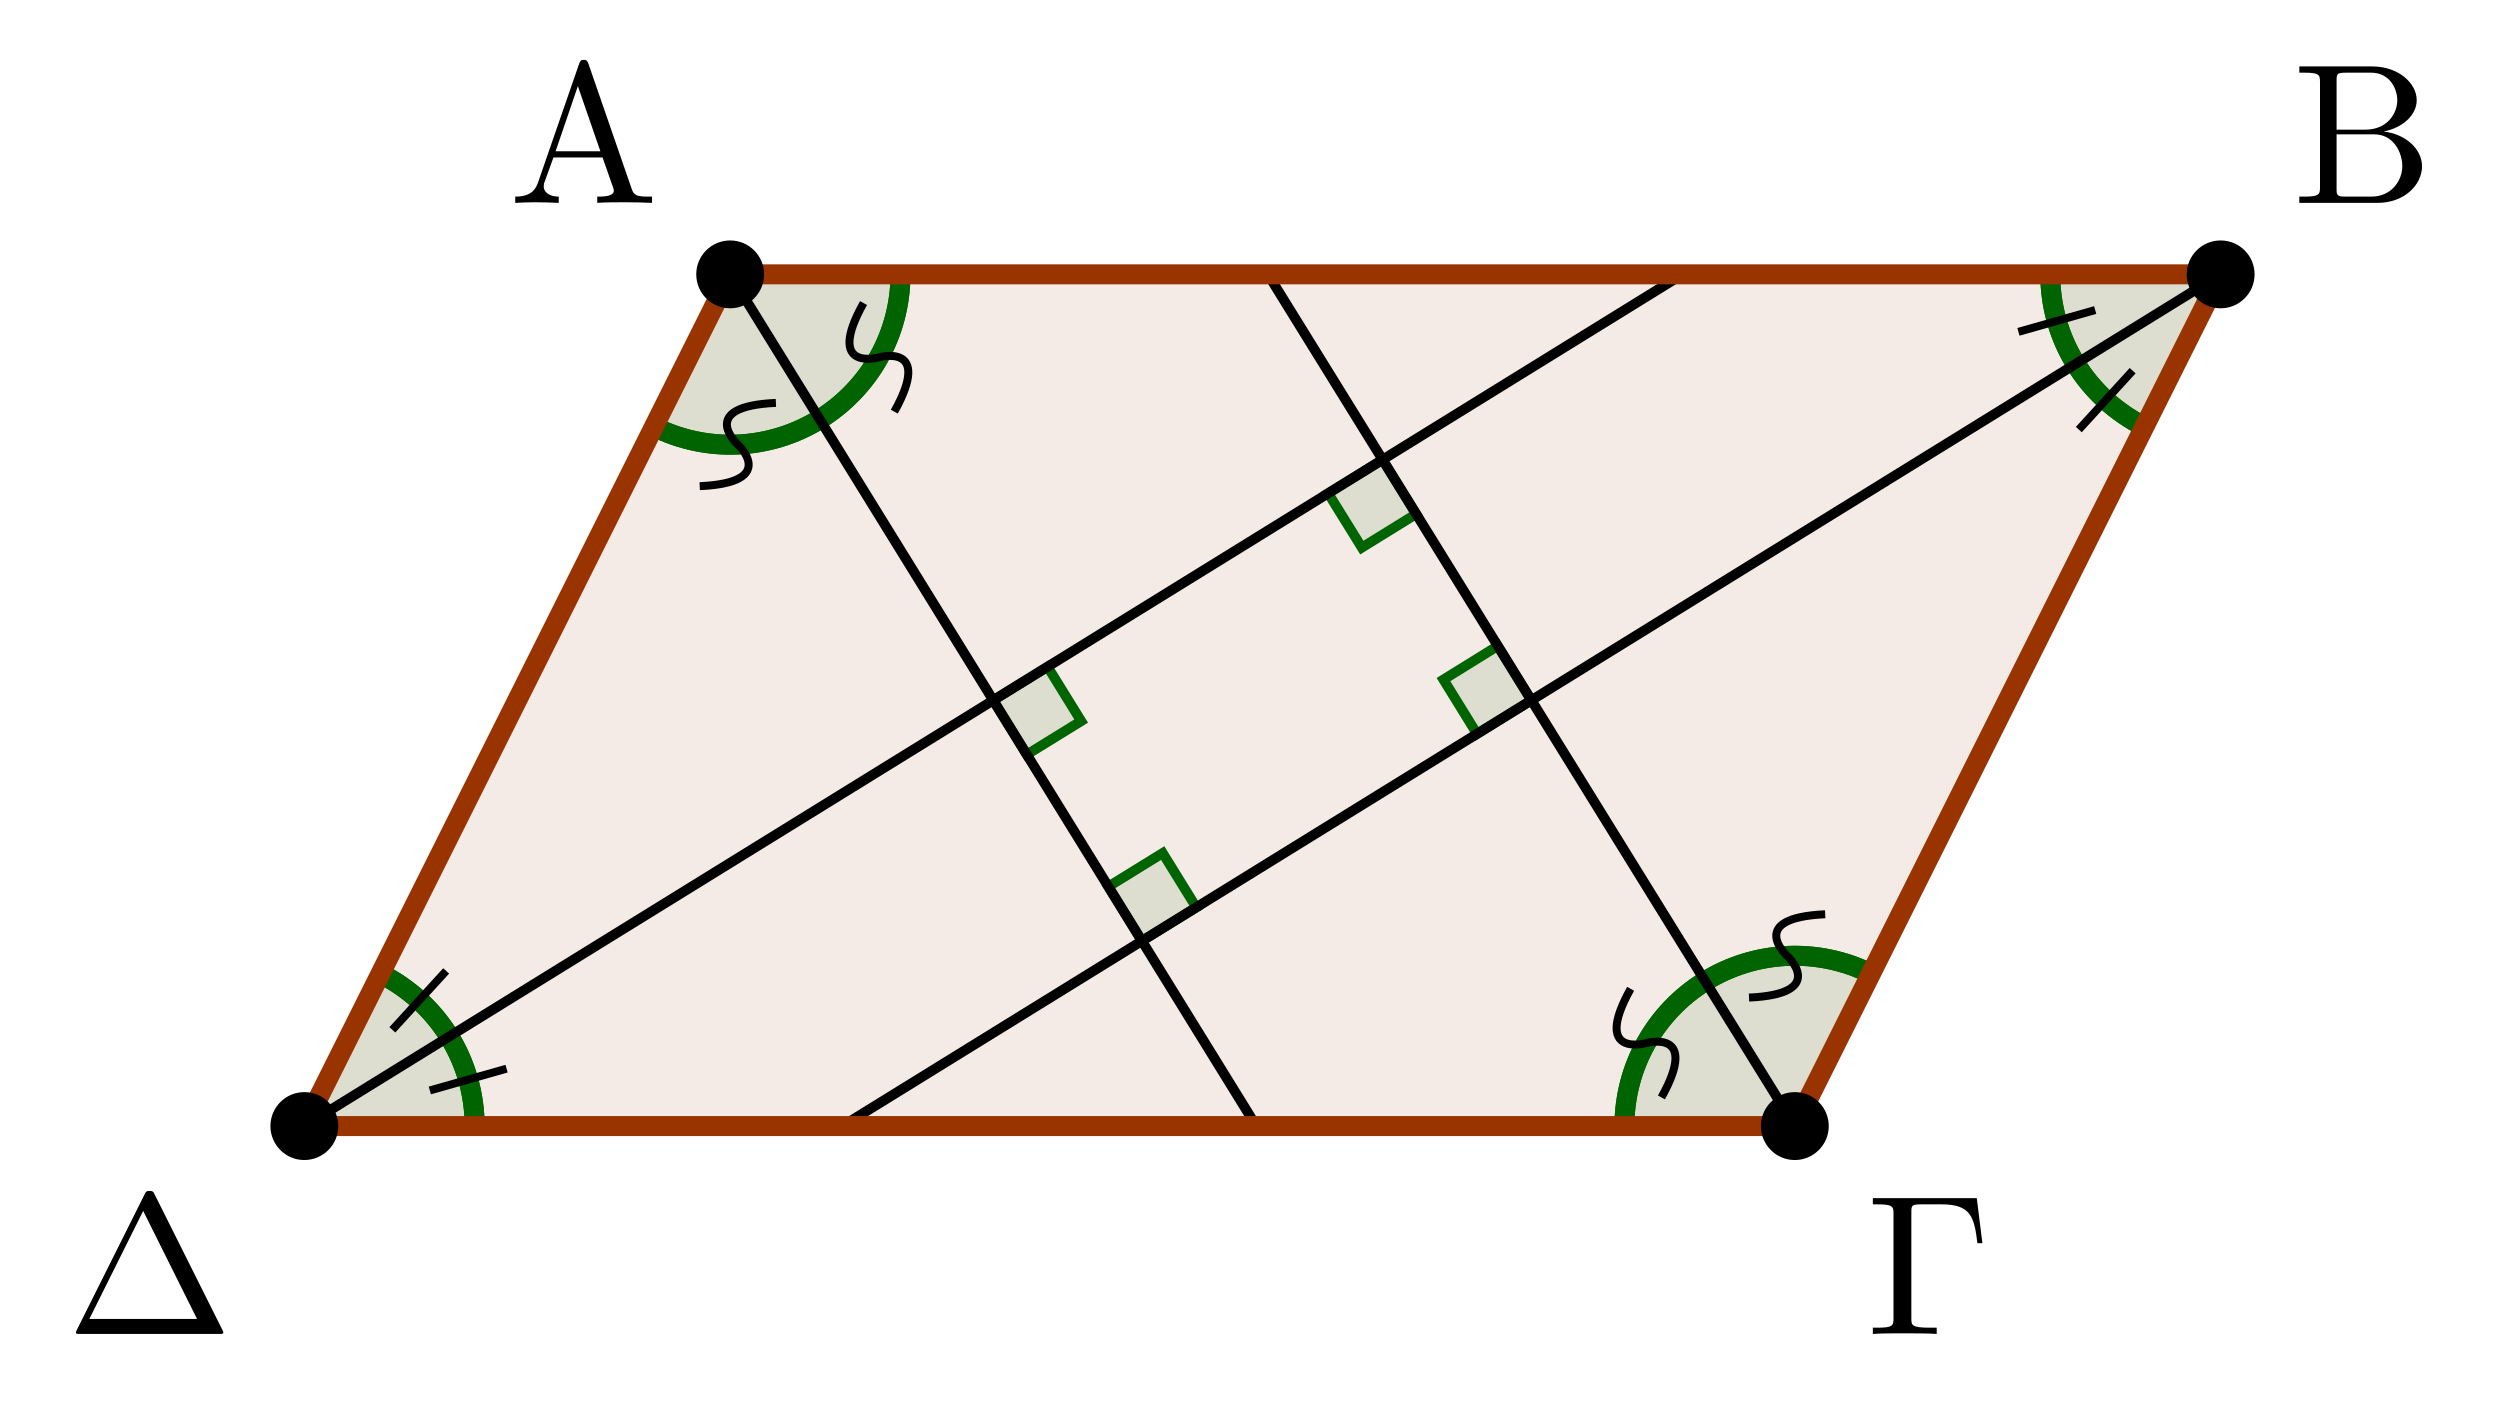
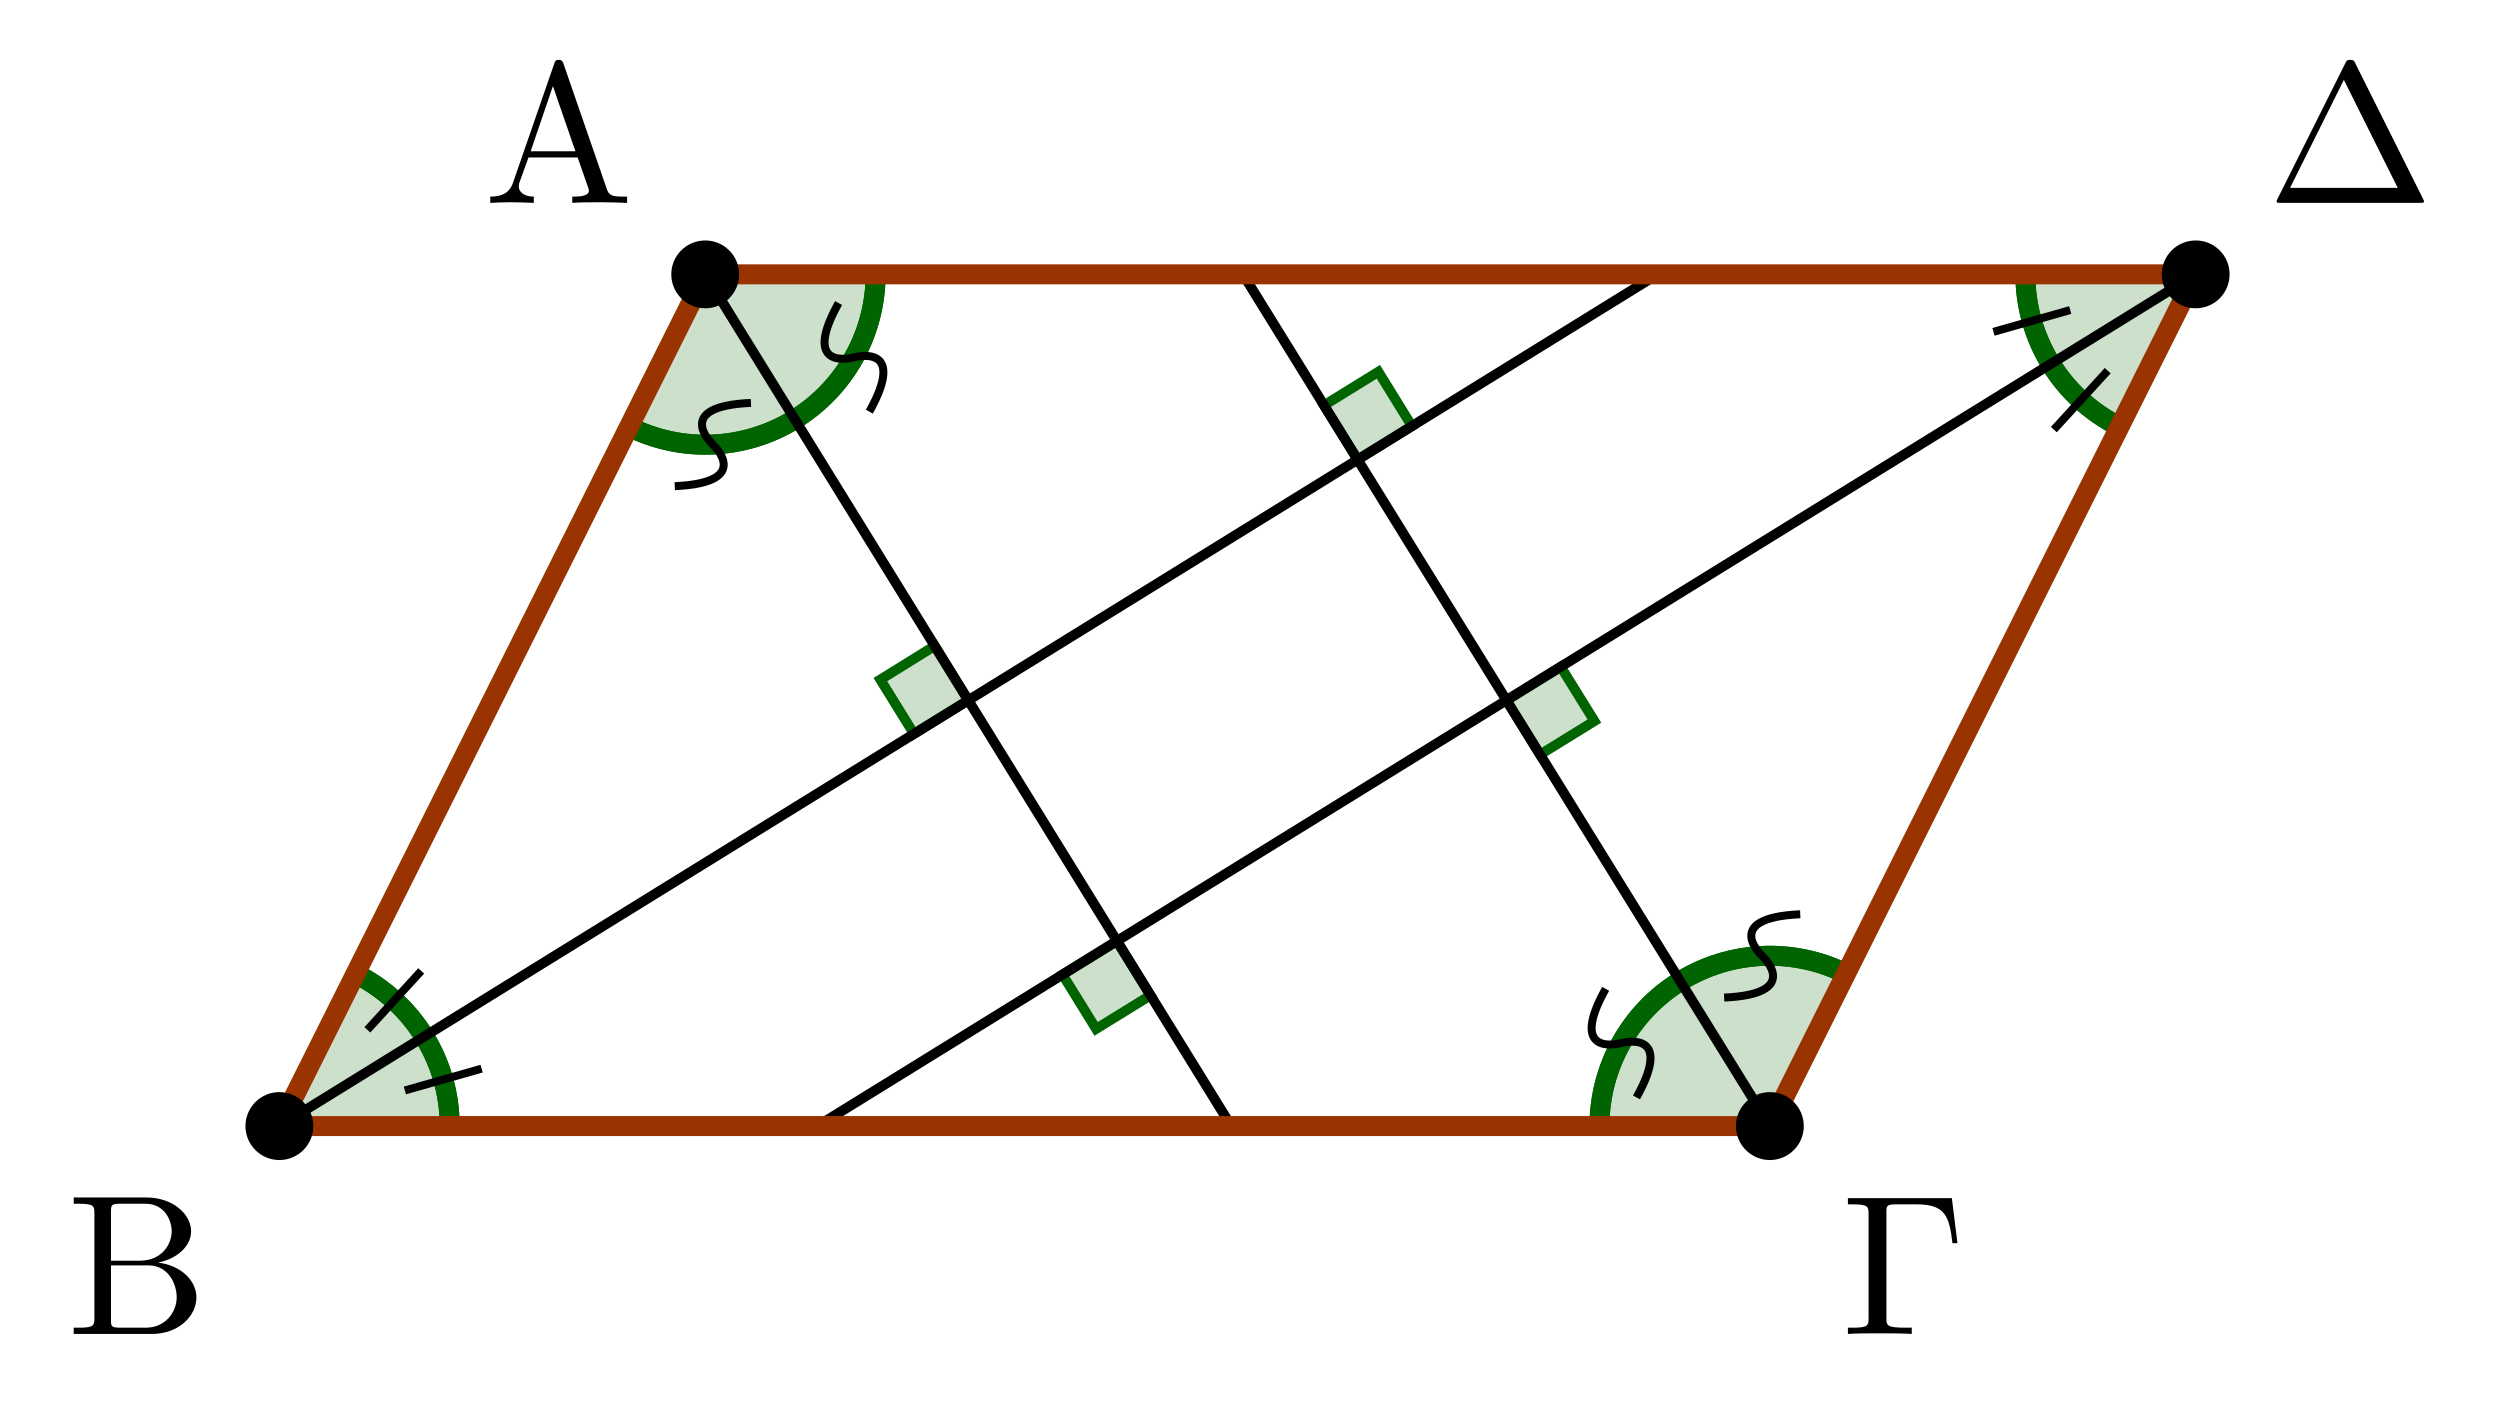
<svg xmlns="http://www.w3.org/2000/svg" xmlns:xlink="http://www.w3.org/1999/xlink" width="124.803pt" height="69.913pt" viewBox="0 0 124.803 69.913" version="1.1">
  <defs>
    <g>
      <symbol overflow="visible" id="glyph0-0">
        <path style="stroke:none;" d="" />
      </symbol>
      <symbol overflow="visible" id="glyph0-1">
        <path style="stroke:none;" d="M 3.969 -6.938 C 3.922 -7.062 3.891 -7.141 3.734 -7.141 C 3.578 -7.141 3.547 -7.078 3.5 -6.938 L 1.438 -0.984 C 1.25 -0.469 0.859 -0.312 0.312 -0.312 L 0.312 0 C 0.547 -0.016 0.984 -0.031 1.328 -0.031 C 1.641 -0.031 2.156 -0.016 2.484 0 L 2.484 -0.312 C 1.984 -0.312 1.734 -0.562 1.734 -0.812 C 1.734 -0.844 1.75 -0.953 1.75 -0.969 L 2.219 -2.266 L 4.672 -2.266 L 5.203 -0.75 C 5.219 -0.703 5.234 -0.641 5.234 -0.609 C 5.234 -0.312 4.672 -0.312 4.406 -0.312 L 4.406 0 C 4.766 -0.031 5.469 -0.031 5.844 -0.031 C 6.266 -0.031 6.734 -0.016 7.141 0 L 7.141 -0.312 L 6.969 -0.312 C 6.375 -0.312 6.234 -0.375 6.125 -0.703 Z M 3.438 -5.828 L 4.562 -2.578 L 2.328 -2.578 Z M 3.438 -5.828 " />
      </symbol>
      <symbol overflow="visible" id="glyph0-2">
        <path style="stroke:none;" d="M 2.219 -3.656 L 2.219 -6.094 C 2.219 -6.438 2.234 -6.5 2.703 -6.5 L 3.938 -6.5 C 4.906 -6.5 5.25 -5.656 5.25 -5.125 C 5.25 -4.484 4.766 -3.656 3.656 -3.656 Z M 4.562 -3.562 C 5.531 -3.75 6.219 -4.391 6.219 -5.125 C 6.219 -5.984 5.297 -6.812 4 -6.812 L 0.359 -6.812 L 0.359 -6.5 L 0.594 -6.5 C 1.359 -6.5 1.391 -6.391 1.391 -6.031 L 1.391 -0.781 C 1.391 -0.422 1.359 -0.312 0.594 -0.312 L 0.359 -0.312 L 0.359 0 L 4.266 0 C 5.594 0 6.484 -0.891 6.484 -1.828 C 6.484 -2.688 5.672 -3.438 4.562 -3.562 Z M 3.953 -0.312 L 2.703 -0.312 C 2.234 -0.312 2.219 -0.375 2.219 -0.703 L 2.219 -3.422 L 4.094 -3.422 C 5.078 -3.422 5.5 -2.5 5.5 -1.828 C 5.5 -1.125 4.969 -0.312 3.953 -0.312 Z M 3.953 -0.312 " />
      </symbol>
      <symbol overflow="visible" id="glyph0-3">
        <path style="stroke:none;" d="M 5.516 -6.781 L 0.328 -6.781 L 0.328 -6.469 L 0.562 -6.469 C 1.328 -6.469 1.359 -6.359 1.359 -6 L 1.359 -0.781 C 1.359 -0.422 1.328 -0.312 0.562 -0.312 L 0.328 -0.312 L 0.328 0 C 0.672 -0.031 1.453 -0.031 1.844 -0.031 C 2.25 -0.031 3.156 -0.031 3.516 0 L 3.516 -0.312 L 3.188 -0.312 C 2.25 -0.312 2.25 -0.438 2.25 -0.781 L 2.25 -6.078 C 2.25 -6.406 2.266 -6.469 2.734 -6.469 L 3.766 -6.469 C 5.188 -6.469 5.391 -5.875 5.547 -4.531 L 5.797 -4.531 Z M 5.516 -6.781 " />
      </symbol>
      <symbol overflow="visible" id="glyph0-4">
        <path style="stroke:none;" d="M 4.406 -6.953 C 4.344 -7.094 4.312 -7.141 4.141 -7.141 C 3.984 -7.141 3.953 -7.094 3.891 -6.953 L 0.516 -0.203 C 0.469 -0.109 0.469 -0.094 0.469 -0.078 C 0.469 0 0.531 0 0.688 0 L 7.609 0 C 7.766 0 7.828 0 7.828 -0.078 C 7.828 -0.094 7.828 -0.109 7.781 -0.203 Z M 3.828 -6.141 L 6.516 -0.75 L 1.141 -0.75 Z M 3.828 -6.141 " />
      </symbol>
    </g>
    <clipPath id="clip1">
-       <path d="M 67 34 L 100 34 L 100 69.914 L 67 69.914 Z M 67 34 " />
+       <path d="M 65 34 L 98 34 L 98 69.914 L 65 69.914 Z M 65 34 " />
    </clipPath>
    <clipPath id="clip2">
-       <path d="M 67 34 L 100 34 L 100 69.914 L 67 69.914 Z M 67 34 " />
+       <path d="M 65 34 L 98 34 L 98 69.914 L 65 69.914 Z M 65 34 " />
    </clipPath>
    <clipPath id="clip3">
-       <path d="M 8 37 L 38 37 L 38 69.914 L 8 69.914 Z M 8 37 " />
+       <path d="M 7 37 L 37 37 L 37 69.914 L 7 69.914 Z M 7 37 " />
    </clipPath>
    <clipPath id="clip4">
-       <path d="M 8 37 L 38 37 L 38 69.914 L 8 69.914 Z M 8 37 " />
+       <path d="M 7 37 L 37 37 L 37 69.914 L 7 69.914 Z M 7 37 " />
    </clipPath>
  </defs>
  <g id="surface1">
-     <path style=" stroke:none;fill-rule:nonzero;fill:rgb(59.999%,20%,0%);fill-opacity:0.1;" d="M 36.449 13.695 L 110.855 13.695 L 89.598 56.215 L 15.191 56.215 Z M 36.449 13.695 " />
-     <path style=" stroke:none;fill-rule:nonzero;fill:rgb(0%,39.214%,0%);fill-opacity:0.1;" d="M 36.453 13.695 L 32.648 21.301 C 35.281 22.621 38.414 22.48 40.922 20.93 Z M 36.453 13.695 " />
-     <path style=" stroke:none;fill-rule:nonzero;fill:rgb(0%,39.214%,0%);fill-opacity:0.1;" d="M 36.453 13.695 L 40.918 20.93 C 43.426 19.383 44.953 16.645 44.953 13.695 Z M 36.453 13.695 " />
-     <path style=" stroke:none;fill-rule:nonzero;fill:rgb(0%,39.214%,0%);fill-opacity:0.1;" d="M 89.602 56.215 L 93.402 48.609 C 90.766 47.293 87.633 47.434 85.125 48.984 Z M 89.602 56.215 " />
-     <path style=" stroke:none;fill-rule:nonzero;fill:rgb(0%,39.214%,0%);fill-opacity:0.1;" d="M 89.602 56.215 L 85.125 48.984 C 82.621 50.531 81.094 53.27 81.094 56.215 Z M 89.602 56.215 " />
-     <path style="fill:none;stroke-width:0.996;stroke-linecap:butt;stroke-linejoin:miter;stroke:rgb(0%,39.214%,0%);stroke-opacity:1;stroke-miterlimit:10;" d="M 17.456 34.914 C 20.089 33.594 23.222 33.735 25.73 35.285 " transform="matrix(1,0,0,-1,15.192,56.215)" />
-     <path style="fill:none;stroke-width:0.996;stroke-linecap:butt;stroke-linejoin:miter;stroke:rgb(0%,39.214%,0%);stroke-opacity:1;stroke-miterlimit:10;" d="M 25.726 35.285 C 28.234 36.832 29.761 39.57 29.761 42.52 " transform="matrix(1,0,0,-1,15.192,56.215)" />
-     <path style="fill:none;stroke-width:0.996;stroke-linecap:butt;stroke-linejoin:miter;stroke:rgb(0%,39.214%,0%);stroke-opacity:1;stroke-miterlimit:10;" d="M 78.21 7.606 C 75.574 8.922 72.441 8.781 69.933 7.231 " transform="matrix(1,0,0,-1,15.192,56.215)" />
+     <path style=" stroke:none;fill-rule:nonzero;fill:rgb(100%,100%,100%);fill-opacity:1;" d="M 35.207 13.695 L 13.945 56.215 L 88.352 56.215 L 109.613 13.695 Z M 35.207 13.695 " />
+     <path style=" stroke:none;fill-rule:nonzero;fill:rgb(0%,39.214%,0%);fill-opacity:0.2;" d="M 35.207 13.695 L 39.676 20.934 C 42.184 19.383 43.711 16.645 43.711 13.695 Z M 35.207 13.695 " />
+     <path style=" stroke:none;fill-rule:nonzero;fill:rgb(0%,39.214%,0%);fill-opacity:0.2;" d="M 35.207 13.695 L 31.402 21.301 C 34.039 22.621 37.168 22.48 39.676 20.934 Z M 35.207 13.695 " />
+     <path style=" stroke:none;fill-rule:nonzero;fill:rgb(0%,39.214%,0%);fill-opacity:0.2;" d="M 88.355 56.215 L 83.879 48.984 C 81.375 50.531 79.848 53.27 79.848 56.215 Z M 88.355 56.215 " />
+     <path style=" stroke:none;fill-rule:nonzero;fill:rgb(0%,39.214%,0%);fill-opacity:0.2;" d="M 88.355 56.215 L 92.156 48.609 C 89.52 47.293 86.387 47.434 83.879 48.984 Z M 88.355 56.215 " />
+     <path style="fill:none;stroke-width:0.996;stroke-linecap:butt;stroke-linejoin:miter;stroke:rgb(0%,39.214%,0%);stroke-opacity:1;stroke-miterlimit:10;" d="M 25.729 35.281 C 28.237 36.832 29.764 39.57 29.764 42.52 " transform="matrix(1,0,0,-1,13.947,56.215)" />
+     <path style="fill:none;stroke-width:0.996;stroke-linecap:butt;stroke-linejoin:miter;stroke:rgb(0%,39.214%,0%);stroke-opacity:1;stroke-miterlimit:10;" d="M 17.455 34.914 C 20.092 33.594 23.221 33.735 25.729 35.281 " transform="matrix(1,0,0,-1,13.947,56.215)" />
    <g clip-path="url(#clip1)" clip-rule="nonzero">
-       <path style="fill:none;stroke-width:0.996;stroke-linecap:butt;stroke-linejoin:miter;stroke:rgb(0%,39.214%,0%);stroke-opacity:1;stroke-miterlimit:10;" d="M 69.933 7.231 C 67.429 5.684 65.902 2.945 65.902 0 " transform="matrix(1,0,0,-1,15.192,56.215)" />
+       <path style="fill:none;stroke-width:0.996;stroke-linecap:butt;stroke-linejoin:miter;stroke:rgb(0%,39.214%,0%);stroke-opacity:1;stroke-miterlimit:10;" d="M 69.932 7.231 C 67.428 5.684 65.901 2.945 65.901 0 " transform="matrix(1,0,0,-1,13.947,56.215)" />
    </g>
-     <path style="fill:none;stroke-width:0.996;stroke-linecap:butt;stroke-linejoin:miter;stroke:rgb(0%,39.214%,0%);stroke-opacity:1;stroke-miterlimit:10;" d="M 17.456 34.914 C 20.089 33.594 23.222 33.735 25.73 35.285 " transform="matrix(1,0,0,-1,15.192,56.215)" />
-     <path style="fill:none;stroke-width:0.399;stroke-linecap:butt;stroke-linejoin:miter;stroke:rgb(0%,0%,0%);stroke-opacity:1;stroke-miterlimit:10;" d="M 21.64 34.024 C 21.64 34.024 19.558 35.926 23.542 36.102 M 21.64 34.024 C 21.64 34.024 23.718 32.121 19.738 31.945 " transform="matrix(1,0,0,-1,15.192,56.215)" />
-     <path style="fill:none;stroke-width:0.996;stroke-linecap:butt;stroke-linejoin:miter;stroke:rgb(0%,39.214%,0%);stroke-opacity:1;stroke-miterlimit:10;" d="M 25.726 35.285 C 28.234 36.832 29.761 39.57 29.761 42.52 " transform="matrix(1,0,0,-1,15.192,56.215)" />
-     <path style="fill:none;stroke-width:0.399;stroke-linecap:butt;stroke-linejoin:miter;stroke:rgb(0%,0%,0%);stroke-opacity:1;stroke-miterlimit:10;" d="M 28.683 38.375 C 28.683 38.375 25.972 37.606 27.917 41.086 M 28.683 38.375 C 28.683 38.375 31.394 39.145 29.453 35.664 " transform="matrix(1,0,0,-1,15.192,56.215)" />
-     <path style="fill:none;stroke-width:0.996;stroke-linecap:butt;stroke-linejoin:miter;stroke:rgb(0%,39.214%,0%);stroke-opacity:1;stroke-miterlimit:10;" d="M 78.21 7.606 C 75.574 8.922 72.441 8.781 69.933 7.231 " transform="matrix(1,0,0,-1,15.192,56.215)" />
-     <path style="fill:none;stroke-width:0.399;stroke-linecap:butt;stroke-linejoin:miter;stroke:rgb(0%,0%,0%);stroke-opacity:1;stroke-miterlimit:10;" d="M 74.023 8.496 C 74.023 8.496 76.105 6.594 72.121 6.414 M 74.023 8.496 C 74.023 8.496 71.945 10.395 75.925 10.574 " transform="matrix(1,0,0,-1,15.192,56.215)" />
+     <path style="fill:none;stroke-width:0.996;stroke-linecap:butt;stroke-linejoin:miter;stroke:rgb(0%,39.214%,0%);stroke-opacity:1;stroke-miterlimit:10;" d="M 78.209 7.606 C 75.573 8.922 72.44 8.781 69.932 7.231 " transform="matrix(1,0,0,-1,13.947,56.215)" />
+     <path style="fill:none;stroke-width:0.996;stroke-linecap:butt;stroke-linejoin:miter;stroke:rgb(0%,39.214%,0%);stroke-opacity:1;stroke-miterlimit:10;" d="M 25.729 35.281 C 28.237 36.832 29.764 39.57 29.764 42.52 " transform="matrix(1,0,0,-1,13.947,56.215)" />
+     <path style="fill:none;stroke-width:0.399;stroke-linecap:butt;stroke-linejoin:miter;stroke:rgb(0%,0%,0%);stroke-opacity:1;stroke-miterlimit:10;" d="M 28.686 38.375 C 28.686 38.375 25.975 37.606 27.916 41.086 M 28.686 38.375 C 28.686 38.375 31.397 39.145 29.451 35.664 " transform="matrix(1,0,0,-1,13.947,56.215)" />
+     <path style="fill:none;stroke-width:0.996;stroke-linecap:butt;stroke-linejoin:miter;stroke:rgb(0%,39.214%,0%);stroke-opacity:1;stroke-miterlimit:10;" d="M 17.455 34.914 C 20.092 33.594 23.221 33.735 25.729 35.281 " transform="matrix(1,0,0,-1,13.947,56.215)" />
+     <path style="fill:none;stroke-width:0.399;stroke-linecap:butt;stroke-linejoin:miter;stroke:rgb(0%,0%,0%);stroke-opacity:1;stroke-miterlimit:10;" d="M 21.639 34.024 C 21.639 34.024 19.561 35.926 23.541 36.102 M 21.639 34.024 C 21.639 34.024 23.717 32.121 19.737 31.945 " transform="matrix(1,0,0,-1,13.947,56.215)" />
    <g clip-path="url(#clip2)" clip-rule="nonzero">
-       <path style="fill:none;stroke-width:0.996;stroke-linecap:butt;stroke-linejoin:miter;stroke:rgb(0%,39.214%,0%);stroke-opacity:1;stroke-miterlimit:10;" d="M 69.933 7.231 C 67.429 5.684 65.902 2.945 65.902 0 " transform="matrix(1,0,0,-1,15.192,56.215)" />
+       <path style="fill:none;stroke-width:0.996;stroke-linecap:butt;stroke-linejoin:miter;stroke:rgb(0%,39.214%,0%);stroke-opacity:1;stroke-miterlimit:10;" d="M 69.932 7.231 C 67.428 5.684 65.901 2.945 65.901 0 " transform="matrix(1,0,0,-1,13.947,56.215)" />
    </g>
-     <path style="fill:none;stroke-width:0.399;stroke-linecap:butt;stroke-linejoin:miter;stroke:rgb(0%,0%,0%);stroke-opacity:1;stroke-miterlimit:10;" d="M 66.98 4.141 C 66.98 4.141 69.691 4.91 67.749 1.43 M 66.98 4.141 C 66.98 4.141 64.269 3.371 66.21 6.852 " transform="matrix(1,0,0,-1,15.192,56.215)" />
-     <path style=" stroke:none;fill-rule:nonzero;fill:rgb(0%,39.214%,0%);fill-opacity:0.1;" d="M 110.859 13.695 L 102.352 13.695 C 102.352 15.277 102.793 16.824 103.625 18.168 Z M 110.859 13.695 " />
-     <path style=" stroke:none;fill-rule:nonzero;fill:rgb(0%,39.214%,0%);fill-opacity:0.1;" d="M 110.859 13.695 L 103.625 18.168 C 104.453 19.512 105.645 20.598 107.055 21.301 Z M 110.859 13.695 " />
-     <path style=" stroke:none;fill-rule:nonzero;fill:rgb(0%,39.214%,0%);fill-opacity:0.1;" d="M 15.191 56.215 L 22.426 51.746 C 21.594 50.402 20.406 49.316 18.996 48.609 Z M 15.191 56.215 " />
-     <path style=" stroke:none;fill-rule:nonzero;fill:rgb(0%,39.214%,0%);fill-opacity:0.1;" d="M 15.191 56.215 L 23.695 56.215 C 23.695 54.637 23.254 53.086 22.426 51.746 Z M 15.191 56.215 " />
-     <path style="fill:none;stroke-width:0.996;stroke-linecap:butt;stroke-linejoin:miter;stroke:rgb(0%,39.214%,0%);stroke-opacity:1;stroke-miterlimit:10;" d="M 87.16 42.52 C 87.16 40.938 87.601 39.391 88.433 38.047 " transform="matrix(1,0,0,-1,15.192,56.215)" />
-     <path style="fill:none;stroke-width:0.996;stroke-linecap:butt;stroke-linejoin:miter;stroke:rgb(0%,39.214%,0%);stroke-opacity:1;stroke-miterlimit:10;" d="M 88.433 38.047 C 89.261 36.703 90.453 35.617 91.863 34.914 " transform="matrix(1,0,0,-1,15.192,56.215)" />
-     <path style="fill:none;stroke-width:0.996;stroke-linecap:butt;stroke-linejoin:miter;stroke:rgb(0%,39.214%,0%);stroke-opacity:1;stroke-miterlimit:10;" d="M 7.234 4.469 C 6.402 5.813 5.214 6.899 3.804 7.606 " transform="matrix(1,0,0,-1,15.192,56.215)" />
+     <path style="fill:none;stroke-width:0.399;stroke-linecap:butt;stroke-linejoin:miter;stroke:rgb(0%,0%,0%);stroke-opacity:1;stroke-miterlimit:10;" d="M 66.979 4.141 C 66.979 4.141 69.69 4.91 67.748 1.43 M 66.979 4.141 C 66.979 4.141 64.268 3.371 66.209 6.852 " transform="matrix(1,0,0,-1,13.947,56.215)" />
+     <path style="fill:none;stroke-width:0.996;stroke-linecap:butt;stroke-linejoin:miter;stroke:rgb(0%,39.214%,0%);stroke-opacity:1;stroke-miterlimit:10;" d="M 78.209 7.606 C 75.573 8.922 72.44 8.781 69.932 7.231 " transform="matrix(1,0,0,-1,13.947,56.215)" />
+     <path style="fill:none;stroke-width:0.399;stroke-linecap:butt;stroke-linejoin:miter;stroke:rgb(0%,0%,0%);stroke-opacity:1;stroke-miterlimit:10;" d="M 74.022 8.492 C 74.022 8.492 76.104 6.594 72.123 6.414 M 74.022 8.492 C 74.022 8.492 71.944 10.395 75.924 10.574 " transform="matrix(1,0,0,-1,13.947,56.215)" />
+     <path style=" stroke:none;fill-rule:nonzero;fill:rgb(0%,39.214%,0%);fill-opacity:0.2;" d="M 13.945 56.215 L 21.18 51.746 C 20.352 50.402 19.16 49.316 17.75 48.609 Z M 13.945 56.215 " />
+     <path style=" stroke:none;fill-rule:nonzero;fill:rgb(0%,39.214%,0%);fill-opacity:0.2;" d="M 13.945 56.215 L 22.449 56.215 C 22.449 54.637 22.012 53.086 21.18 51.746 Z M 13.945 56.215 " />
+     <path style=" stroke:none;fill-rule:nonzero;fill:rgb(0%,39.214%,0%);fill-opacity:0.2;" d="M 109.613 13.695 L 101.109 13.695 C 101.109 15.277 101.551 16.824 102.379 18.168 Z M 109.613 13.695 " />
+     <path style=" stroke:none;fill-rule:nonzero;fill:rgb(0%,39.214%,0%);fill-opacity:0.2;" d="M 109.613 13.695 L 102.379 18.168 C 103.207 19.512 104.398 20.598 105.809 21.301 Z M 109.613 13.695 " />
+     <path style="fill:none;stroke-width:0.996;stroke-linecap:butt;stroke-linejoin:miter;stroke:rgb(0%,39.214%,0%);stroke-opacity:1;stroke-miterlimit:10;" d="M 7.233 4.469 C 6.405 5.813 5.213 6.899 3.803 7.606 " transform="matrix(1,0,0,-1,13.947,56.215)" />
    <g clip-path="url(#clip3)" clip-rule="nonzero">
-       <path style="fill:none;stroke-width:0.996;stroke-linecap:butt;stroke-linejoin:miter;stroke:rgb(0%,39.214%,0%);stroke-opacity:1;stroke-miterlimit:10;" d="M 8.503 0 C 8.503 1.578 8.062 3.129 7.234 4.469 " transform="matrix(1,0,0,-1,15.192,56.215)" />
+       <path style="fill:none;stroke-width:0.996;stroke-linecap:butt;stroke-linejoin:miter;stroke:rgb(0%,39.214%,0%);stroke-opacity:1;stroke-miterlimit:10;" d="M 8.502 0 C 8.502 1.578 8.065 3.129 7.233 4.469 " transform="matrix(1,0,0,-1,13.947,56.215)" />
    </g>
-     <path style="fill:none;stroke-width:0.996;stroke-linecap:butt;stroke-linejoin:miter;stroke:rgb(0%,39.214%,0%);stroke-opacity:1;stroke-miterlimit:10;" d="M 87.16 42.52 C 87.16 40.938 87.601 39.391 88.433 38.047 " transform="matrix(1,0,0,-1,15.192,56.215)" />
-     <path style="fill:none;stroke-width:0.399;stroke-linecap:butt;stroke-linejoin:miter;stroke:rgb(0%,0%,0%);stroke-opacity:1;stroke-miterlimit:10;" d="M 89.402 40.738 L 85.57 39.649 " transform="matrix(1,0,0,-1,15.192,56.215)" />
-     <path style="fill:none;stroke-width:0.996;stroke-linecap:butt;stroke-linejoin:miter;stroke:rgb(0%,39.214%,0%);stroke-opacity:1;stroke-miterlimit:10;" d="M 88.433 38.047 C 89.261 36.703 90.453 35.617 91.863 34.914 " transform="matrix(1,0,0,-1,15.192,56.215)" />
-     <path style="fill:none;stroke-width:0.399;stroke-linecap:butt;stroke-linejoin:miter;stroke:rgb(0%,0%,0%);stroke-opacity:1;stroke-miterlimit:10;" d="M 91.273 37.711 L 88.585 34.77 " transform="matrix(1,0,0,-1,15.192,56.215)" />
-     <path style="fill:none;stroke-width:0.996;stroke-linecap:butt;stroke-linejoin:miter;stroke:rgb(0%,39.214%,0%);stroke-opacity:1;stroke-miterlimit:10;" d="M 7.234 4.469 C 6.402 5.813 5.214 6.899 3.804 7.606 " transform="matrix(1,0,0,-1,15.192,56.215)" />
-     <path style="fill:none;stroke-width:0.399;stroke-linecap:butt;stroke-linejoin:miter;stroke:rgb(0%,0%,0%);stroke-opacity:1;stroke-miterlimit:10;" d="M 4.394 4.805 L 7.081 7.746 " transform="matrix(1,0,0,-1,15.192,56.215)" />
+     <path style="fill:none;stroke-width:0.996;stroke-linecap:butt;stroke-linejoin:miter;stroke:rgb(0%,39.214%,0%);stroke-opacity:1;stroke-miterlimit:10;" d="M 87.162 42.52 C 87.162 40.938 87.604 39.391 88.432 38.047 " transform="matrix(1,0,0,-1,13.947,56.215)" />
+     <path style="fill:none;stroke-width:0.996;stroke-linecap:butt;stroke-linejoin:miter;stroke:rgb(0%,39.214%,0%);stroke-opacity:1;stroke-miterlimit:10;" d="M 88.432 38.047 C 89.26 36.703 90.451 35.617 91.862 34.914 " transform="matrix(1,0,0,-1,13.947,56.215)" />
+     <path style="fill:none;stroke-width:0.996;stroke-linecap:butt;stroke-linejoin:miter;stroke:rgb(0%,39.214%,0%);stroke-opacity:1;stroke-miterlimit:10;" d="M 7.233 4.469 C 6.405 5.813 5.213 6.899 3.803 7.606 " transform="matrix(1,0,0,-1,13.947,56.215)" />
+     <path style="fill:none;stroke-width:0.399;stroke-linecap:butt;stroke-linejoin:miter;stroke:rgb(0%,0%,0%);stroke-opacity:1;stroke-miterlimit:10;" d="M 4.393 4.805 L 7.08 7.746 " transform="matrix(1,0,0,-1,13.947,56.215)" />
    <g clip-path="url(#clip4)" clip-rule="nonzero">
-       <path style="fill:none;stroke-width:0.996;stroke-linecap:butt;stroke-linejoin:miter;stroke:rgb(0%,39.214%,0%);stroke-opacity:1;stroke-miterlimit:10;" d="M 8.503 0 C 8.503 1.578 8.062 3.129 7.234 4.469 " transform="matrix(1,0,0,-1,15.192,56.215)" />
+       <path style="fill:none;stroke-width:0.996;stroke-linecap:butt;stroke-linejoin:miter;stroke:rgb(0%,39.214%,0%);stroke-opacity:1;stroke-miterlimit:10;" d="M 8.502 0 C 8.502 1.578 8.065 3.129 7.233 4.469 " transform="matrix(1,0,0,-1,13.947,56.215)" />
    </g>
-     <path style="fill:none;stroke-width:0.399;stroke-linecap:butt;stroke-linejoin:miter;stroke:rgb(0%,0%,0%);stroke-opacity:1;stroke-miterlimit:10;" d="M 6.265 1.778 L 10.097 2.867 " transform="matrix(1,0,0,-1,15.192,56.215)" />
-     <path style="fill-rule:nonzero;fill:rgb(0%,39.214%,0%);fill-opacity:0.1;stroke-width:0.498;stroke-linecap:butt;stroke-linejoin:miter;stroke:rgb(0%,39.214%,0%);stroke-opacity:1;stroke-miterlimit:10;" d="M 41.812 9.242 L 40.136 11.953 L 42.851 13.629 L 44.527 10.918 L 41.812 9.242 " transform="matrix(1,0,0,-1,15.192,56.215)" />
-     <path style="fill-rule:nonzero;fill:rgb(0%,39.214%,0%);fill-opacity:0.1;stroke-width:0.498;stroke-linecap:butt;stroke-linejoin:miter;stroke:rgb(0%,39.214%,0%);stroke-opacity:1;stroke-miterlimit:10;" d="M 61.253 21.254 L 59.578 23.969 L 56.867 22.289 L 58.542 19.578 L 61.253 21.254 " transform="matrix(1,0,0,-1,15.192,56.215)" />
-     <path style="fill-rule:nonzero;fill:rgb(0%,39.214%,0%);fill-opacity:0.1;stroke-width:0.498;stroke-linecap:butt;stroke-linejoin:miter;stroke:rgb(0%,39.214%,0%);stroke-opacity:1;stroke-miterlimit:10;" d="M 53.828 33.266 L 55.503 30.555 L 52.792 28.879 L 51.113 31.59 L 53.828 33.266 " transform="matrix(1,0,0,-1,15.192,56.215)" />
-     <path style="fill-rule:nonzero;fill:rgb(0%,39.214%,0%);fill-opacity:0.1;stroke-width:0.498;stroke-linecap:butt;stroke-linejoin:miter;stroke:rgb(0%,39.214%,0%);stroke-opacity:1;stroke-miterlimit:10;" d="M 34.39 21.254 L 36.066 18.543 L 38.781 20.219 L 37.105 22.93 L 34.39 21.254 " transform="matrix(1,0,0,-1,15.192,56.215)" />
-     <path style="fill:none;stroke-width:0.498;stroke-linecap:round;stroke-linejoin:miter;stroke:rgb(0%,0%,0%);stroke-opacity:1;stroke-miterlimit:10;" d="M 21.257 42.52 L 47.523 0 " transform="matrix(1,0,0,-1,15.192,56.215)" />
-     <path style="fill:none;stroke-width:0.498;stroke-linecap:round;stroke-linejoin:miter;stroke:rgb(0%,0%,0%);stroke-opacity:1;stroke-miterlimit:10;" d="M 95.663 42.52 L 26.859 0 " transform="matrix(1,0,0,-1,15.192,56.215)" />
-     <path style="fill:none;stroke-width:0.498;stroke-linecap:round;stroke-linejoin:miter;stroke:rgb(0%,0%,0%);stroke-opacity:1;stroke-miterlimit:10;" d="M 74.406 0 L 48.109 42.516 " transform="matrix(1,0,0,-1,15.192,56.215)" />
-     <path style="fill:none;stroke-width:0.498;stroke-linecap:round;stroke-linejoin:miter;stroke:rgb(0%,0%,0%);stroke-opacity:1;stroke-miterlimit:10;" d="M -0.001 0 L 68.792 42.516 " transform="matrix(1,0,0,-1,15.192,56.215)" />
-     <path style="fill:none;stroke-width:0.996;stroke-linecap:round;stroke-linejoin:round;stroke:rgb(59.999%,20%,0%);stroke-opacity:1;stroke-miterlimit:10;" d="M 21.257 42.52 L 95.663 42.52 L 74.406 0 L -0.001 0 Z M 21.257 42.52 " transform="matrix(1,0,0,-1,15.192,56.215)" />
-     <path style="fill-rule:nonzero;fill:rgb(0%,0%,0%);fill-opacity:1;stroke-width:0.399;stroke-linecap:butt;stroke-linejoin:miter;stroke:rgb(0%,0%,0%);stroke-opacity:1;stroke-miterlimit:10;" d="M 22.753 42.52 C 22.753 43.344 22.085 44.012 21.257 44.012 C 20.433 44.012 19.765 43.344 19.765 42.52 C 19.765 41.692 20.433 41.024 21.257 41.024 C 22.085 41.024 22.753 41.692 22.753 42.52 Z M 22.753 42.52 " transform="matrix(1,0,0,-1,15.192,56.215)" />
-     <path style="fill-rule:nonzero;fill:rgb(0%,0%,0%);fill-opacity:1;stroke-width:0.399;stroke-linecap:butt;stroke-linejoin:miter;stroke:rgb(0%,0%,0%);stroke-opacity:1;stroke-miterlimit:10;" d="M 97.16 42.52 C 97.16 43.344 96.492 44.012 95.663 44.012 C 94.839 44.012 94.171 43.344 94.171 42.52 C 94.171 41.692 94.839 41.024 95.663 41.024 C 96.492 41.024 97.16 41.692 97.16 42.52 Z M 97.16 42.52 " transform="matrix(1,0,0,-1,15.192,56.215)" />
-     <path style="fill-rule:nonzero;fill:rgb(0%,0%,0%);fill-opacity:1;stroke-width:0.399;stroke-linecap:butt;stroke-linejoin:miter;stroke:rgb(0%,0%,0%);stroke-opacity:1;stroke-miterlimit:10;" d="M 75.902 0 C 75.902 0.824 75.23 1.496 74.406 1.496 C 73.581 1.496 72.913 0.824 72.913 0 C 72.913 -0.824 73.581 -1.496 74.406 -1.496 C 75.23 -1.496 75.902 -0.824 75.902 0 Z M 75.902 0 " transform="matrix(1,0,0,-1,15.192,56.215)" />
-     <path style="fill-rule:nonzero;fill:rgb(0%,0%,0%);fill-opacity:1;stroke-width:0.399;stroke-linecap:butt;stroke-linejoin:miter;stroke:rgb(0%,0%,0%);stroke-opacity:1;stroke-miterlimit:10;" d="M 1.496 0 C 1.496 0.824 0.824 1.496 -0.001 1.496 C -0.825 1.496 -1.493 0.824 -1.493 0 C -1.493 -0.824 -0.825 -1.496 -0.001 -1.496 C 0.824 -1.496 1.496 -0.824 1.496 0 Z M 1.496 0 " transform="matrix(1,0,0,-1,15.192,56.215)" />
+     <path style="fill:none;stroke-width:0.399;stroke-linecap:butt;stroke-linejoin:miter;stroke:rgb(0%,0%,0%);stroke-opacity:1;stroke-miterlimit:10;" d="M 6.264 1.778 L 10.096 2.867 " transform="matrix(1,0,0,-1,13.947,56.215)" />
+     <path style="fill:none;stroke-width:0.996;stroke-linecap:butt;stroke-linejoin:miter;stroke:rgb(0%,39.214%,0%);stroke-opacity:1;stroke-miterlimit:10;" d="M 87.162 42.52 C 87.162 40.938 87.604 39.391 88.432 38.047 " transform="matrix(1,0,0,-1,13.947,56.215)" />
+     <path style="fill:none;stroke-width:0.399;stroke-linecap:butt;stroke-linejoin:miter;stroke:rgb(0%,0%,0%);stroke-opacity:1;stroke-miterlimit:10;" d="M 89.401 40.738 L 85.569 39.649 " transform="matrix(1,0,0,-1,13.947,56.215)" />
+     <path style="fill:none;stroke-width:0.996;stroke-linecap:butt;stroke-linejoin:miter;stroke:rgb(0%,39.214%,0%);stroke-opacity:1;stroke-miterlimit:10;" d="M 88.432 38.047 C 89.26 36.703 90.451 35.617 91.862 34.914 " transform="matrix(1,0,0,-1,13.947,56.215)" />
+     <path style="fill:none;stroke-width:0.399;stroke-linecap:butt;stroke-linejoin:miter;stroke:rgb(0%,0%,0%);stroke-opacity:1;stroke-miterlimit:10;" d="M 91.272 37.711 L 88.584 34.77 " transform="matrix(1,0,0,-1,13.947,56.215)" />
+     <path style="fill-rule:nonzero;fill:rgb(0%,39.214%,0%);fill-opacity:0.2;stroke-width:0.498;stroke-linecap:butt;stroke-linejoin:miter;stroke:rgb(0%,39.214%,0%);stroke-opacity:1;stroke-miterlimit:10;" d="M 34.389 21.254 L 32.713 23.969 L 30.002 22.289 L 31.678 19.578 L 34.389 21.254 " transform="matrix(1,0,0,-1,13.947,56.215)" />
+     <path style="fill-rule:nonzero;fill:rgb(0%,39.214%,0%);fill-opacity:0.2;stroke-width:0.498;stroke-linecap:butt;stroke-linejoin:miter;stroke:rgb(0%,39.214%,0%);stroke-opacity:1;stroke-miterlimit:10;" d="M 53.826 33.266 L 52.147 35.977 L 54.862 37.656 L 56.537 34.942 L 53.826 33.266 " transform="matrix(1,0,0,-1,13.947,56.215)" />
+     <path style="fill-rule:nonzero;fill:rgb(0%,39.214%,0%);fill-opacity:0.2;stroke-width:0.498;stroke-linecap:butt;stroke-linejoin:miter;stroke:rgb(0%,39.214%,0%);stroke-opacity:1;stroke-miterlimit:10;" d="M 61.256 21.254 L 62.932 18.543 L 65.647 20.219 L 63.967 22.93 L 61.256 21.254 " transform="matrix(1,0,0,-1,13.947,56.215)" />
+     <path style="fill-rule:nonzero;fill:rgb(0%,39.214%,0%);fill-opacity:0.2;stroke-width:0.498;stroke-linecap:butt;stroke-linejoin:miter;stroke:rgb(0%,39.214%,0%);stroke-opacity:1;stroke-miterlimit:10;" d="M 41.811 9.238 L 43.487 6.527 L 40.772 4.852 L 39.096 7.563 L 41.811 9.238 " transform="matrix(1,0,0,-1,13.947,56.215)" />
+     <path style="fill:none;stroke-width:0.498;stroke-linecap:round;stroke-linejoin:miter;stroke:rgb(0%,0%,0%);stroke-opacity:1;stroke-miterlimit:10;" d="M 21.26 42.52 L 47.518 0 " transform="matrix(1,0,0,-1,13.947,56.215)" />
+     <path style="fill:none;stroke-width:0.498;stroke-linecap:round;stroke-linejoin:miter;stroke:rgb(0%,0%,0%);stroke-opacity:1;stroke-miterlimit:10;" d="M -0.002 0 L 68.791 42.516 " transform="matrix(1,0,0,-1,13.947,56.215)" />
+     <path style="fill:none;stroke-width:0.498;stroke-linecap:round;stroke-linejoin:miter;stroke:rgb(0%,0%,0%);stroke-opacity:1;stroke-miterlimit:10;" d="M 74.405 0 L 48.108 42.516 " transform="matrix(1,0,0,-1,13.947,56.215)" />
+     <path style="fill:none;stroke-width:0.498;stroke-linecap:round;stroke-linejoin:miter;stroke:rgb(0%,0%,0%);stroke-opacity:1;stroke-miterlimit:10;" d="M 95.666 42.52 L 26.858 0 " transform="matrix(1,0,0,-1,13.947,56.215)" />
+     <path style="fill:none;stroke-width:0.996;stroke-linecap:round;stroke-linejoin:round;stroke:rgb(59.999%,20%,0%);stroke-opacity:1;stroke-miterlimit:10;" d="M 21.26 42.52 L -0.002 0 L 74.405 0 L 95.666 42.52 Z M 21.26 42.52 " transform="matrix(1,0,0,-1,13.947,56.215)" />
+     <path style="fill-rule:nonzero;fill:rgb(0%,0%,0%);fill-opacity:1;stroke-width:0.399;stroke-linecap:butt;stroke-linejoin:miter;stroke:rgb(0%,0%,0%);stroke-opacity:1;stroke-miterlimit:10;" d="M 22.752 42.52 C 22.752 43.344 22.084 44.012 21.26 44.012 C 20.432 44.012 19.764 43.344 19.764 42.52 C 19.764 41.692 20.432 41.024 21.26 41.024 C 22.084 41.024 22.752 41.692 22.752 42.52 Z M 22.752 42.52 " transform="matrix(1,0,0,-1,13.947,56.215)" />
+     <path style="fill-rule:nonzero;fill:rgb(0%,0%,0%);fill-opacity:1;stroke-width:0.399;stroke-linecap:butt;stroke-linejoin:miter;stroke:rgb(0%,0%,0%);stroke-opacity:1;stroke-miterlimit:10;" d="M 1.494 0 C 1.494 0.824 0.826 1.496 -0.002 1.496 C -0.826 1.496 -1.494 0.824 -1.494 0 C -1.494 -0.824 -0.826 -1.496 -0.002 -1.496 C 0.826 -1.496 1.494 -0.824 1.494 0 Z M 1.494 0 " transform="matrix(1,0,0,-1,13.947,56.215)" />
+     <path style="fill-rule:nonzero;fill:rgb(0%,0%,0%);fill-opacity:1;stroke-width:0.399;stroke-linecap:butt;stroke-linejoin:miter;stroke:rgb(0%,0%,0%);stroke-opacity:1;stroke-miterlimit:10;" d="M 75.901 0 C 75.901 0.824 75.233 1.496 74.405 1.496 C 73.58 1.496 72.912 0.824 72.912 0 C 72.912 -0.824 73.58 -1.496 74.405 -1.496 C 75.233 -1.496 75.901 -0.824 75.901 0 Z M 75.901 0 " transform="matrix(1,0,0,-1,13.947,56.215)" />
+     <path style="fill-rule:nonzero;fill:rgb(0%,0%,0%);fill-opacity:1;stroke-width:0.399;stroke-linecap:butt;stroke-linejoin:miter;stroke:rgb(0%,0%,0%);stroke-opacity:1;stroke-miterlimit:10;" d="M 97.158 42.52 C 97.158 43.344 96.49 44.012 95.666 44.012 C 94.838 44.012 94.17 43.344 94.17 42.52 C 94.17 41.692 94.838 41.024 95.666 41.024 C 96.49 41.024 97.158 41.692 97.158 42.52 Z M 97.158 42.52 " transform="matrix(1,0,0,-1,13.947,56.215)" />
    <g style="fill:rgb(0%,0%,0%);fill-opacity:1;">
-       <use xlink:href="#glyph0-1" x="25.409" y="10.128" />
+       <use xlink:href="#glyph0-1" x="24.164" y="10.128" />
    </g>
    <g style="fill:rgb(0%,0%,0%);fill-opacity:1;">
-       <use xlink:href="#glyph0-2" x="114.426" y="10.128" />
+       <use xlink:href="#glyph0-2" x="3.321" y="66.592" />
    </g>
    <g style="fill:rgb(0%,0%,0%);fill-opacity:1;">
-       <use xlink:href="#glyph0-3" x="93.167" y="66.592" />
+       <use xlink:href="#glyph0-3" x="91.922" y="66.592" />
    </g>
    <g style="fill:rgb(0%,0%,0%);fill-opacity:1;">
-       <use xlink:href="#glyph0-4" x="3.32" y="66.592" />
+       <use xlink:href="#glyph0-4" x="113.181" y="10.128" />
    </g>
  </g>
</svg>
